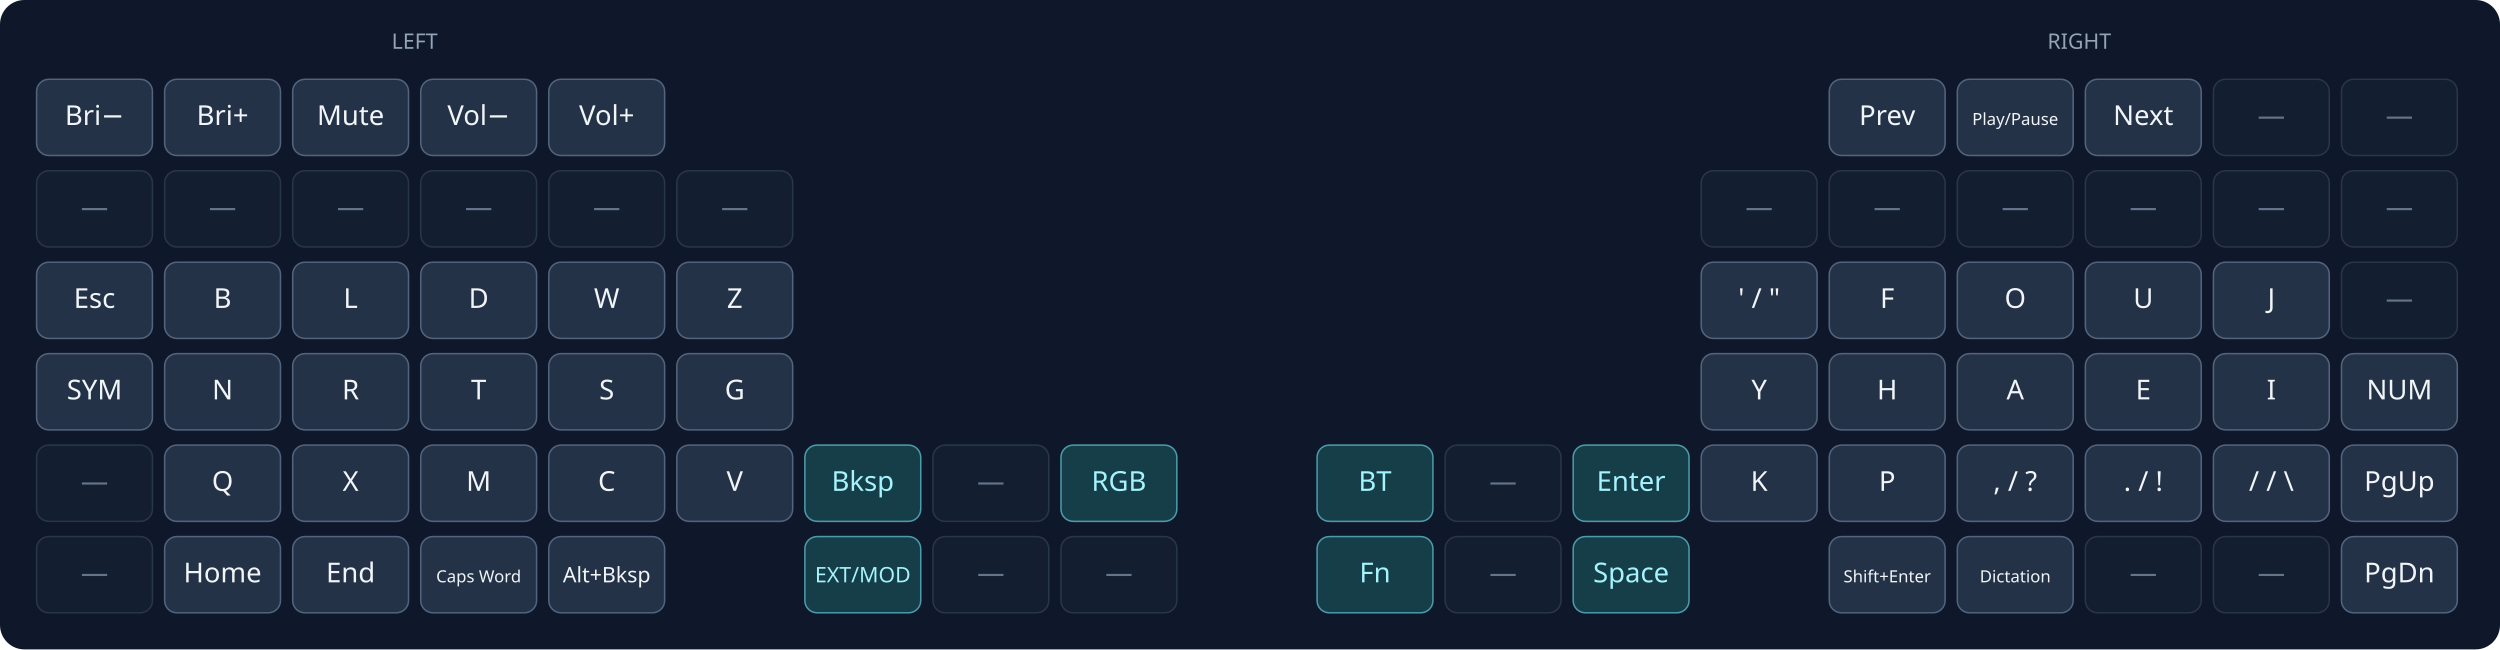
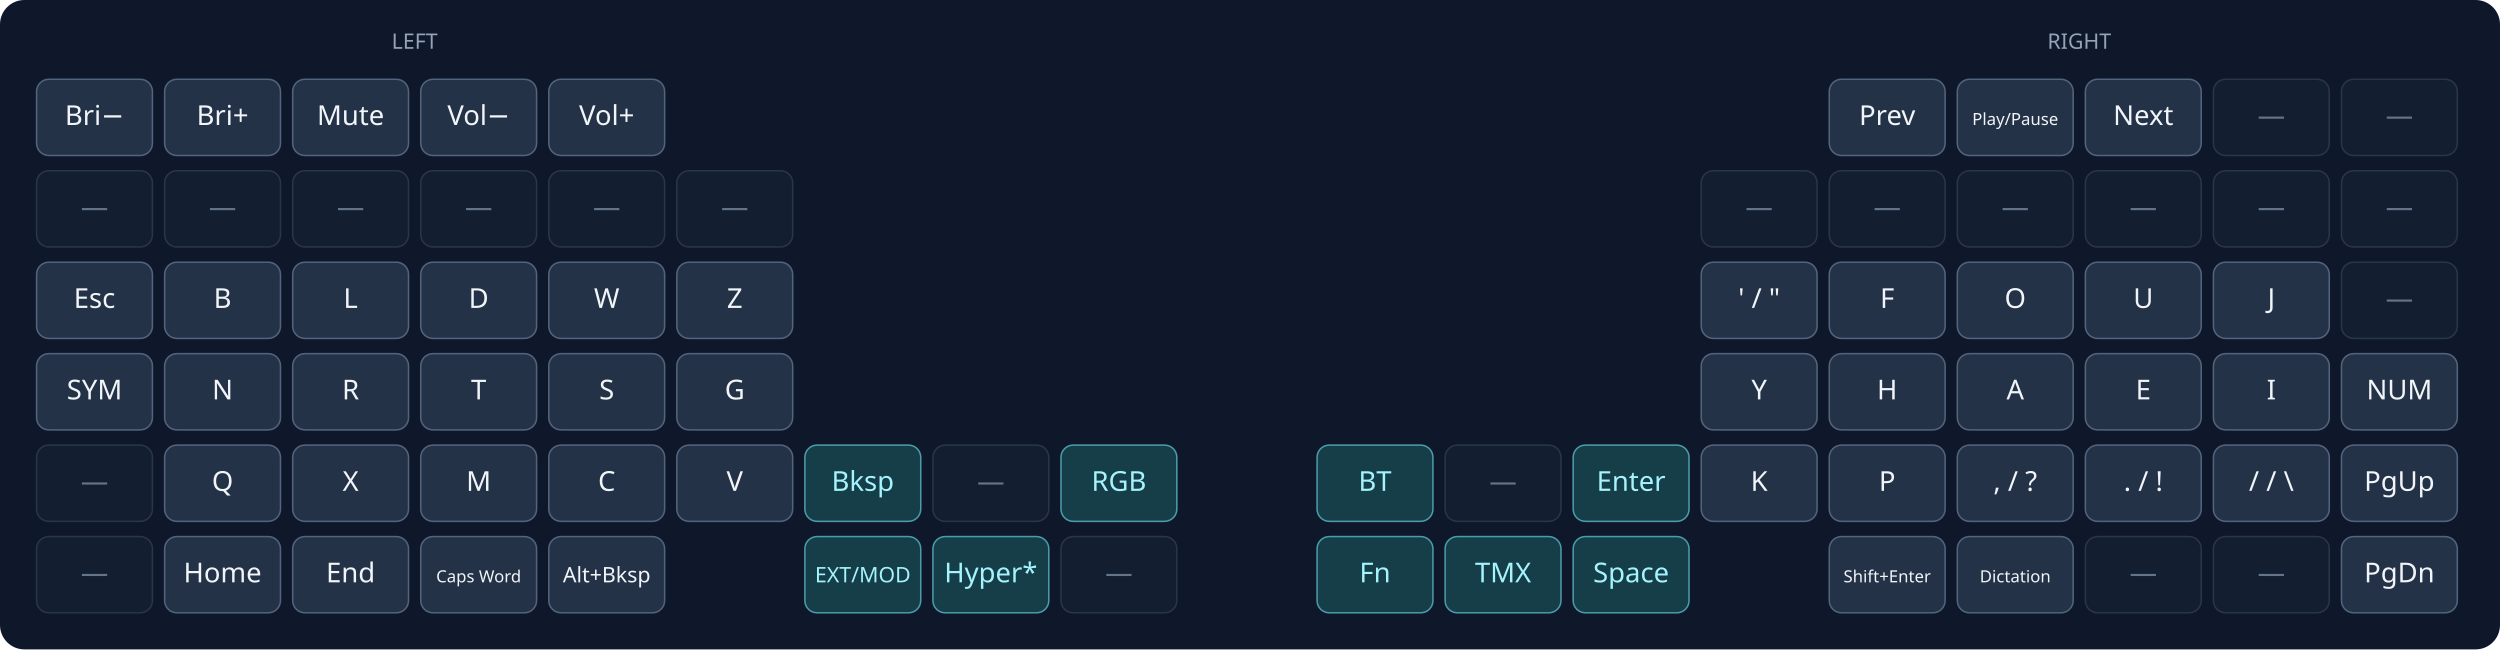
<svg xmlns="http://www.w3.org/2000/svg" width="1640" height="426" viewBox="0 0 1640 426" role="img" aria-labelledby="title desc">
  <rect width="1640" height="426" rx="16" fill="#0f172a" />
  <g font-family="system-ui, sans-serif" text-anchor="middle">
    <text x="272" y="32" fill="#94a3b8" font-size="14">LEFT</text>
    <text x="1364" y="32" fill="#94a3b8" font-size="14">RIGHT</text>
    <g data-position="0" data-binding="&amp;kp C_BRI_DN">
      <rect x="24" y="52" width="76" height="50" rx="8" fill="#243247" stroke="#52647d" />
      <text x="62" y="82" fill="#f1f5f9" font-size="18">Bri−</text>
    </g>
    <g data-position="1" data-binding="&amp;kp C_BRI_UP">
      <rect x="108" y="52" width="76" height="50" rx="8" fill="#243247" stroke="#52647d" />
      <text x="146" y="82" fill="#f1f5f9" font-size="18">Bri+</text>
    </g>
    <g data-position="2" data-binding="&amp;kp C_MUTE">
      <rect x="192" y="52" width="76" height="50" rx="8" fill="#243247" stroke="#52647d" />
      <text x="230" y="82" fill="#f1f5f9" font-size="18">Mute</text>
    </g>
    <g data-position="3" data-binding="&amp;kp C_VOL_DN">
      <rect x="276" y="52" width="76" height="50" rx="8" fill="#243247" stroke="#52647d" />
      <text x="314" y="82" fill="#f1f5f9" font-size="18">Vol−</text>
    </g>
    <g data-position="4" data-binding="&amp;kp C_VOL_UP">
      <rect x="360" y="52" width="76" height="50" rx="8" fill="#243247" stroke="#52647d" />
      <text x="398" y="82" fill="#f1f5f9" font-size="18">Vol+</text>
    </g>
    <g data-position="5" data-binding="&amp;kp C_PREV">
      <rect x="1200" y="52" width="76" height="50" rx="8" fill="#243247" stroke="#52647d" />
      <text x="1238" y="82" fill="#f1f5f9" font-size="18">Prev</text>
    </g>
    <g data-position="6" data-binding="&amp;kp C_PP">
      <rect x="1284" y="52" width="76" height="50" rx="8" fill="#243247" stroke="#52647d" />
      <text x="1322" y="82" fill="#f1f5f9" font-size="11">Play/Pause</text>
    </g>
    <g data-position="7" data-binding="&amp;kp C_NEXT">
      <rect x="1368" y="52" width="76" height="50" rx="8" fill="#243247" stroke="#52647d" />
      <text x="1406" y="82" fill="#f1f5f9" font-size="18">Next</text>
    </g>
    <g data-position="8" data-binding="&amp;none">
      <rect x="1452" y="52" width="76" height="50" rx="8" fill="#131e31" stroke="#28364b" />
      <text x="1490" y="82" fill="#64748b" font-size="18">—</text>
    </g>
    <g data-position="9" data-binding="&amp;none">
      <rect x="1536" y="52" width="76" height="50" rx="8" fill="#131e31" stroke="#28364b" />
      <text x="1574" y="82" fill="#64748b" font-size="18">—</text>
    </g>
    <g data-position="10" data-binding="&amp;none">
      <rect x="24" y="112" width="76" height="50" rx="8" fill="#131e31" stroke="#28364b" />
      <text x="62" y="142" fill="#64748b" font-size="18">—</text>
    </g>
    <g data-position="11" data-binding="&amp;none">
      <rect x="108" y="112" width="76" height="50" rx="8" fill="#131e31" stroke="#28364b" />
      <text x="146" y="142" fill="#64748b" font-size="18">—</text>
    </g>
    <g data-position="12" data-binding="&amp;none">
      <rect x="192" y="112" width="76" height="50" rx="8" fill="#131e31" stroke="#28364b" />
      <text x="230" y="142" fill="#64748b" font-size="18">—</text>
    </g>
    <g data-position="13" data-binding="&amp;none">
      <rect x="276" y="112" width="76" height="50" rx="8" fill="#131e31" stroke="#28364b" />
      <text x="314" y="142" fill="#64748b" font-size="18">—</text>
    </g>
    <g data-position="14" data-binding="&amp;none">
      <rect x="360" y="112" width="76" height="50" rx="8" fill="#131e31" stroke="#28364b" />
      <text x="398" y="142" fill="#64748b" font-size="18">—</text>
    </g>
    <g data-position="15" data-binding="&amp;none">
      <rect x="444" y="112" width="76" height="50" rx="8" fill="#131e31" stroke="#28364b" />
      <text x="482" y="142" fill="#64748b" font-size="18">—</text>
    </g>
    <g data-position="16" data-binding="&amp;none">
      <rect x="1116" y="112" width="76" height="50" rx="8" fill="#131e31" stroke="#28364b" />
      <text x="1154" y="142" fill="#64748b" font-size="18">—</text>
    </g>
    <g data-position="17" data-binding="&amp;none">
      <rect x="1200" y="112" width="76" height="50" rx="8" fill="#131e31" stroke="#28364b" />
      <text x="1238" y="142" fill="#64748b" font-size="18">—</text>
    </g>
    <g data-position="18" data-binding="&amp;none">
      <rect x="1284" y="112" width="76" height="50" rx="8" fill="#131e31" stroke="#28364b" />
      <text x="1322" y="142" fill="#64748b" font-size="18">—</text>
    </g>
    <g data-position="19" data-binding="&amp;none">
      <rect x="1368" y="112" width="76" height="50" rx="8" fill="#131e31" stroke="#28364b" />
      <text x="1406" y="142" fill="#64748b" font-size="18">—</text>
    </g>
    <g data-position="20" data-binding="&amp;none">
      <rect x="1452" y="112" width="76" height="50" rx="8" fill="#131e31" stroke="#28364b" />
      <text x="1490" y="142" fill="#64748b" font-size="18">—</text>
    </g>
    <g data-position="21" data-binding="&amp;none">
      <rect x="1536" y="112" width="76" height="50" rx="8" fill="#131e31" stroke="#28364b" />
      <text x="1574" y="142" fill="#64748b" font-size="18">—</text>
    </g>
    <g data-position="22" data-binding="&amp;kp ESC">
      <rect x="24" y="172" width="76" height="50" rx="8" fill="#243247" stroke="#52647d" />
      <text x="62" y="202" fill="#f1f5f9" font-size="18">Esc</text>
    </g>
    <g data-position="23" data-binding="&amp;kp B">
      <rect x="108" y="172" width="76" height="50" rx="8" fill="#243247" stroke="#52647d" />
      <text x="146" y="202" fill="#f1f5f9" font-size="18">B</text>
    </g>
    <g data-position="24" data-binding="&amp;kp L">
      <rect x="192" y="172" width="76" height="50" rx="8" fill="#243247" stroke="#52647d" />
      <text x="230" y="202" fill="#f1f5f9" font-size="18">L</text>
    </g>
    <g data-position="25" data-binding="&amp;kp D">
      <rect x="276" y="172" width="76" height="50" rx="8" fill="#243247" stroke="#52647d" />
      <text x="314" y="202" fill="#f1f5f9" font-size="18">D</text>
    </g>
    <g data-position="26" data-binding="&amp;kp W">
      <rect x="360" y="172" width="76" height="50" rx="8" fill="#243247" stroke="#52647d" />
      <text x="398" y="202" fill="#f1f5f9" font-size="18">W</text>
    </g>
    <g data-position="27" data-binding="&amp;kp Z">
      <rect x="444" y="172" width="76" height="50" rx="8" fill="#243247" stroke="#52647d" />
      <text x="482" y="202" fill="#f1f5f9" font-size="18">Z</text>
    </g>
    <g data-position="28" data-binding="&amp;apo_dquote">
      <rect x="1116" y="172" width="76" height="50" rx="8" fill="#243247" stroke="#52647d" />
      <text x="1154" y="202" fill="#f1f5f9" font-size="18">' / "</text>
    </g>
    <g data-position="29" data-binding="&amp;kp F">
      <rect x="1200" y="172" width="76" height="50" rx="8" fill="#243247" stroke="#52647d" />
      <text x="1238" y="202" fill="#f1f5f9" font-size="18">F</text>
    </g>
    <g data-position="30" data-binding="&amp;kp O">
      <rect x="1284" y="172" width="76" height="50" rx="8" fill="#243247" stroke="#52647d" />
      <text x="1322" y="202" fill="#f1f5f9" font-size="18">O</text>
    </g>
    <g data-position="31" data-binding="&amp;kp U">
      <rect x="1368" y="172" width="76" height="50" rx="8" fill="#243247" stroke="#52647d" />
      <text x="1406" y="202" fill="#f1f5f9" font-size="18">U</text>
    </g>
    <g data-position="32" data-binding="&amp;kp J">
      <rect x="1452" y="172" width="76" height="50" rx="8" fill="#243247" stroke="#52647d" />
      <text x="1490" y="202" fill="#f1f5f9" font-size="18">J</text>
    </g>
    <g data-position="33" data-binding="&amp;none">
      <rect x="1536" y="172" width="76" height="50" rx="8" fill="#131e31" stroke="#28364b" />
      <text x="1574" y="202" fill="#64748b" font-size="18">—</text>
    </g>
    <g data-position="34" data-binding="&amp;sticky_layer SYM">
      <rect x="24" y="232" width="76" height="50" rx="8" fill="#243247" stroke="#52647d" />
      <text x="62" y="262" fill="#f1f5f9" font-size="18">SYM</text>
    </g>
    <g data-position="35" data-binding="&amp;kp N">
      <rect x="108" y="232" width="76" height="50" rx="8" fill="#243247" stroke="#52647d" />
      <text x="146" y="262" fill="#f1f5f9" font-size="18">N</text>
    </g>
    <g data-position="36" data-binding="&amp;kp R">
      <rect x="192" y="232" width="76" height="50" rx="8" fill="#243247" stroke="#52647d" />
      <text x="230" y="262" fill="#f1f5f9" font-size="18">R</text>
    </g>
    <g data-position="37" data-binding="&amp;kp T">
      <rect x="276" y="232" width="76" height="50" rx="8" fill="#243247" stroke="#52647d" />
      <text x="314" y="262" fill="#f1f5f9" font-size="18">T</text>
    </g>
    <g data-position="38" data-binding="&amp;kp S">
      <rect x="360" y="232" width="76" height="50" rx="8" fill="#243247" stroke="#52647d" />
      <text x="398" y="262" fill="#f1f5f9" font-size="18">S</text>
    </g>
    <g data-position="39" data-binding="&amp;kp G">
      <rect x="444" y="232" width="76" height="50" rx="8" fill="#243247" stroke="#52647d" />
      <text x="482" y="262" fill="#f1f5f9" font-size="18">G</text>
    </g>
    <g data-position="40" data-binding="&amp;kp Y">
      <rect x="1116" y="232" width="76" height="50" rx="8" fill="#243247" stroke="#52647d" />
      <text x="1154" y="262" fill="#f1f5f9" font-size="18">Y</text>
    </g>
    <g data-position="41" data-binding="&amp;kp H">
      <rect x="1200" y="232" width="76" height="50" rx="8" fill="#243247" stroke="#52647d" />
      <text x="1238" y="262" fill="#f1f5f9" font-size="18">H</text>
    </g>
    <g data-position="42" data-binding="&amp;kp A">
      <rect x="1284" y="232" width="76" height="50" rx="8" fill="#243247" stroke="#52647d" />
      <text x="1322" y="262" fill="#f1f5f9" font-size="18">A</text>
    </g>
    <g data-position="43" data-binding="&amp;kp E">
      <rect x="1368" y="232" width="76" height="50" rx="8" fill="#243247" stroke="#52647d" />
      <text x="1406" y="262" fill="#f1f5f9" font-size="18">E</text>
    </g>
    <g data-position="44" data-binding="&amp;kp I">
      <rect x="1452" y="232" width="76" height="50" rx="8" fill="#243247" stroke="#52647d" />
      <text x="1490" y="262" fill="#f1f5f9" font-size="18">I</text>
    </g>
    <g data-position="45" data-binding="&amp;sticky_layer NUM">
      <rect x="1536" y="232" width="76" height="50" rx="8" fill="#243247" stroke="#52647d" />
      <text x="1574" y="262" fill="#f1f5f9" font-size="18">NUM</text>
    </g>
    <g data-position="46" data-binding="&amp;none">
      <rect x="24" y="292" width="76" height="50" rx="8" fill="#131e31" stroke="#28364b" />
      <text x="62" y="322" fill="#64748b" font-size="18">—</text>
    </g>
    <g data-position="47" data-binding="&amp;kp Q">
      <rect x="108" y="292" width="76" height="50" rx="8" fill="#243247" stroke="#52647d" />
      <text x="146" y="322" fill="#f1f5f9" font-size="18">Q</text>
    </g>
    <g data-position="48" data-binding="&amp;kp X">
      <rect x="192" y="292" width="76" height="50" rx="8" fill="#243247" stroke="#52647d" />
      <text x="230" y="322" fill="#f1f5f9" font-size="18">X</text>
    </g>
    <g data-position="49" data-binding="&amp;kp M">
      <rect x="276" y="292" width="76" height="50" rx="8" fill="#243247" stroke="#52647d" />
      <text x="314" y="322" fill="#f1f5f9" font-size="18">M</text>
    </g>
    <g data-position="50" data-binding="&amp;kp C">
      <rect x="360" y="292" width="76" height="50" rx="8" fill="#243247" stroke="#52647d" />
      <text x="398" y="322" fill="#f1f5f9" font-size="18">C</text>
    </g>
    <g data-position="51" data-binding="&amp;kp V">
      <rect x="444" y="292" width="76" height="50" rx="8" fill="#243247" stroke="#52647d" />
      <text x="482" y="322" fill="#f1f5f9" font-size="18">V</text>
    </g>
    <g data-position="52" data-binding="&amp;kp BSPC">
      <rect x="528" y="292" width="76" height="50" rx="8" fill="#153e48" stroke="#4b9caa" />
      <text x="566" y="322" fill="#a5f3fc" font-size="18">Bksp</text>
    </g>
    <g data-position="53" data-binding="&amp;none">
      <rect x="612" y="292" width="76" height="50" rx="8" fill="#131e31" stroke="#28364b" />
      <text x="650" y="322" fill="#64748b" font-size="18">—</text>
    </g>
    <g data-position="54" data-binding="&amp;mo RGB">
      <rect x="696" y="292" width="76" height="50" rx="8" fill="#153e48" stroke="#4b9caa" />
      <text x="734" y="322" fill="#a5f3fc" font-size="18">RGB</text>
    </g>
    <g data-position="55" data-binding="&amp;mo BT">
      <rect x="864" y="292" width="76" height="50" rx="8" fill="#153e48" stroke="#4b9caa" />
      <text x="902" y="322" fill="#a5f3fc" font-size="18">BT</text>
    </g>
    <g data-position="56" data-binding="&amp;none">
      <rect x="948" y="292" width="76" height="50" rx="8" fill="#131e31" stroke="#28364b" />
      <text x="986" y="322" fill="#64748b" font-size="18">—</text>
    </g>
    <g data-position="57" data-binding="&amp;kp RET">
      <rect x="1032" y="292" width="76" height="50" rx="8" fill="#153e48" stroke="#4b9caa" />
      <text x="1070" y="322" fill="#a5f3fc" font-size="18">Enter</text>
    </g>
    <g data-position="58" data-binding="&amp;kp K">
      <rect x="1116" y="292" width="76" height="50" rx="8" fill="#243247" stroke="#52647d" />
      <text x="1154" y="322" fill="#f1f5f9" font-size="18">K</text>
    </g>
    <g data-position="59" data-binding="&amp;kp P">
      <rect x="1200" y="292" width="76" height="50" rx="8" fill="#243247" stroke="#52647d" />
      <text x="1238" y="322" fill="#f1f5f9" font-size="18">P</text>
    </g>
    <g data-position="60" data-binding="&amp;comma_qmark">
      <rect x="1284" y="292" width="76" height="50" rx="8" fill="#243247" stroke="#52647d" />
      <text x="1322" y="322" fill="#f1f5f9" font-size="18">, / ?</text>
    </g>
    <g data-position="61" data-binding="&amp;dot_excl">
      <rect x="1368" y="292" width="76" height="50" rx="8" fill="#243247" stroke="#52647d" />
      <text x="1406" y="322" fill="#f1f5f9" font-size="18">. / !</text>
    </g>
    <g data-position="62" data-binding="&amp;slash_bslash">
      <rect x="1452" y="292" width="76" height="50" rx="8" fill="#243247" stroke="#52647d" />
      <text x="1490" y="322" fill="#f1f5f9" font-size="18">/ / \</text>
    </g>
    <g data-position="63" data-binding="&amp;kp PG_UP">
      <rect x="1536" y="292" width="76" height="50" rx="8" fill="#243247" stroke="#52647d" />
      <text x="1574" y="322" fill="#f1f5f9" font-size="18">PgUp</text>
    </g>
    <g data-position="64" data-binding="&amp;none">
      <rect x="24" y="352" width="76" height="50" rx="8" fill="#131e31" stroke="#28364b" />
      <text x="62" y="382" fill="#64748b" font-size="18">—</text>
    </g>
    <g data-position="65" data-binding="&amp;kp HOME">
      <rect x="108" y="352" width="76" height="50" rx="8" fill="#243247" stroke="#52647d" />
      <text x="146" y="382" fill="#f1f5f9" font-size="18">Home</text>
    </g>
    <g data-position="66" data-binding="&amp;kp END">
      <rect x="192" y="352" width="76" height="50" rx="8" fill="#243247" stroke="#52647d" />
      <text x="230" y="382" fill="#f1f5f9" font-size="18">End</text>
    </g>
    <g data-position="67" data-binding="&amp;caps_word">
      <rect x="276" y="352" width="76" height="50" rx="8" fill="#243247" stroke="#52647d" />
      <text x="314" y="382" fill="#f1f5f9" font-size="11">Caps Word</text>
    </g>
    <g data-position="68" data-binding="&amp;kp LA(BSPC)">
      <rect x="360" y="352" width="76" height="50" rx="8" fill="#243247" stroke="#52647d" />
      <text x="398" y="382" fill="#f1f5f9" font-size="14">Alt+Bksp</text>
    </g>
    <g data-position="69" data-binding="&amp;ext_mod EXT MOD">
      <rect x="528" y="352" width="76" height="50" rx="8" fill="#153e48" stroke="#4b9caa" />
      <text x="566" y="382" fill="#a5f3fc" font-size="14">EXT/MOD</text>
    </g>
-     <g data-position="70" data-binding="&amp;none">
-       <rect x="612" y="352" width="76" height="50" rx="8" fill="#131e31" stroke="#28364b" />
-       <text x="650" y="382" fill="#64748b" font-size="18">—</text>
+     <g data-position="70" data-binding="&amp;hm HYPER_MOD HYPER_MOD">
+       <rect x="612" y="352" width="76" height="50" rx="8" fill="#153e48" stroke="#4b9caa" />
+       <text x="650" y="382" fill="#a5f3fc" font-size="18">Hyper*</text>
    </g>
    <g data-position="71" data-binding="&amp;none">
      <rect x="696" y="352" width="76" height="50" rx="8" fill="#131e31" stroke="#28364b" />
      <text x="734" y="382" fill="#64748b" font-size="18">—</text>
    </g>
    <g data-position="72" data-binding="&amp;mo FN">
      <rect x="864" y="352" width="76" height="50" rx="8" fill="#153e48" stroke="#4b9caa" />
      <text x="902" y="382" fill="#a5f3fc" font-size="18">Fn</text>
    </g>
-     <g data-position="73" data-binding="&amp;none">
-       <rect x="948" y="352" width="76" height="50" rx="8" fill="#131e31" stroke="#28364b" />
-       <text x="986" y="382" fill="#64748b" font-size="18">—</text>
+     <g data-position="73" data-binding="&amp;tmx">
+       <rect x="948" y="352" width="76" height="50" rx="8" fill="#153e48" stroke="#4b9caa" />
+       <text x="986" y="382" fill="#a5f3fc" font-size="18">TMX</text>
    </g>
    <g data-position="74" data-binding="&amp;kp SPACE">
      <rect x="1032" y="352" width="76" height="50" rx="8" fill="#153e48" stroke="#4b9caa" />
      <text x="1070" y="382" fill="#a5f3fc" font-size="18">Space</text>
    </g>
    <g data-position="75" data-binding="&amp;kp LS(RET)">
      <rect x="1200" y="352" width="76" height="50" rx="8" fill="#243247" stroke="#52647d" />
      <text x="1238" y="382" fill="#f1f5f9" font-size="11">Shift+Enter</text>
    </g>
    <g data-position="76" data-binding="&amp;kp RALT">
      <rect x="1284" y="352" width="76" height="50" rx="8" fill="#243247" stroke="#52647d" />
      <text x="1322" y="382" fill="#f1f5f9" font-size="11">Dictation</text>
    </g>
    <g data-position="77" data-binding="&amp;none">
      <rect x="1368" y="352" width="76" height="50" rx="8" fill="#131e31" stroke="#28364b" />
      <text x="1406" y="382" fill="#64748b" font-size="18">—</text>
    </g>
    <g data-position="78" data-binding="&amp;none">
      <rect x="1452" y="352" width="76" height="50" rx="8" fill="#131e31" stroke="#28364b" />
      <text x="1490" y="382" fill="#64748b" font-size="18">—</text>
    </g>
    <g data-position="79" data-binding="&amp;kp PG_DN">
      <rect x="1536" y="352" width="76" height="50" rx="8" fill="#243247" stroke="#52647d" />
      <text x="1574" y="382" fill="#f1f5f9" font-size="18">PgDn</text>
    </g>
  </g>
</svg>
